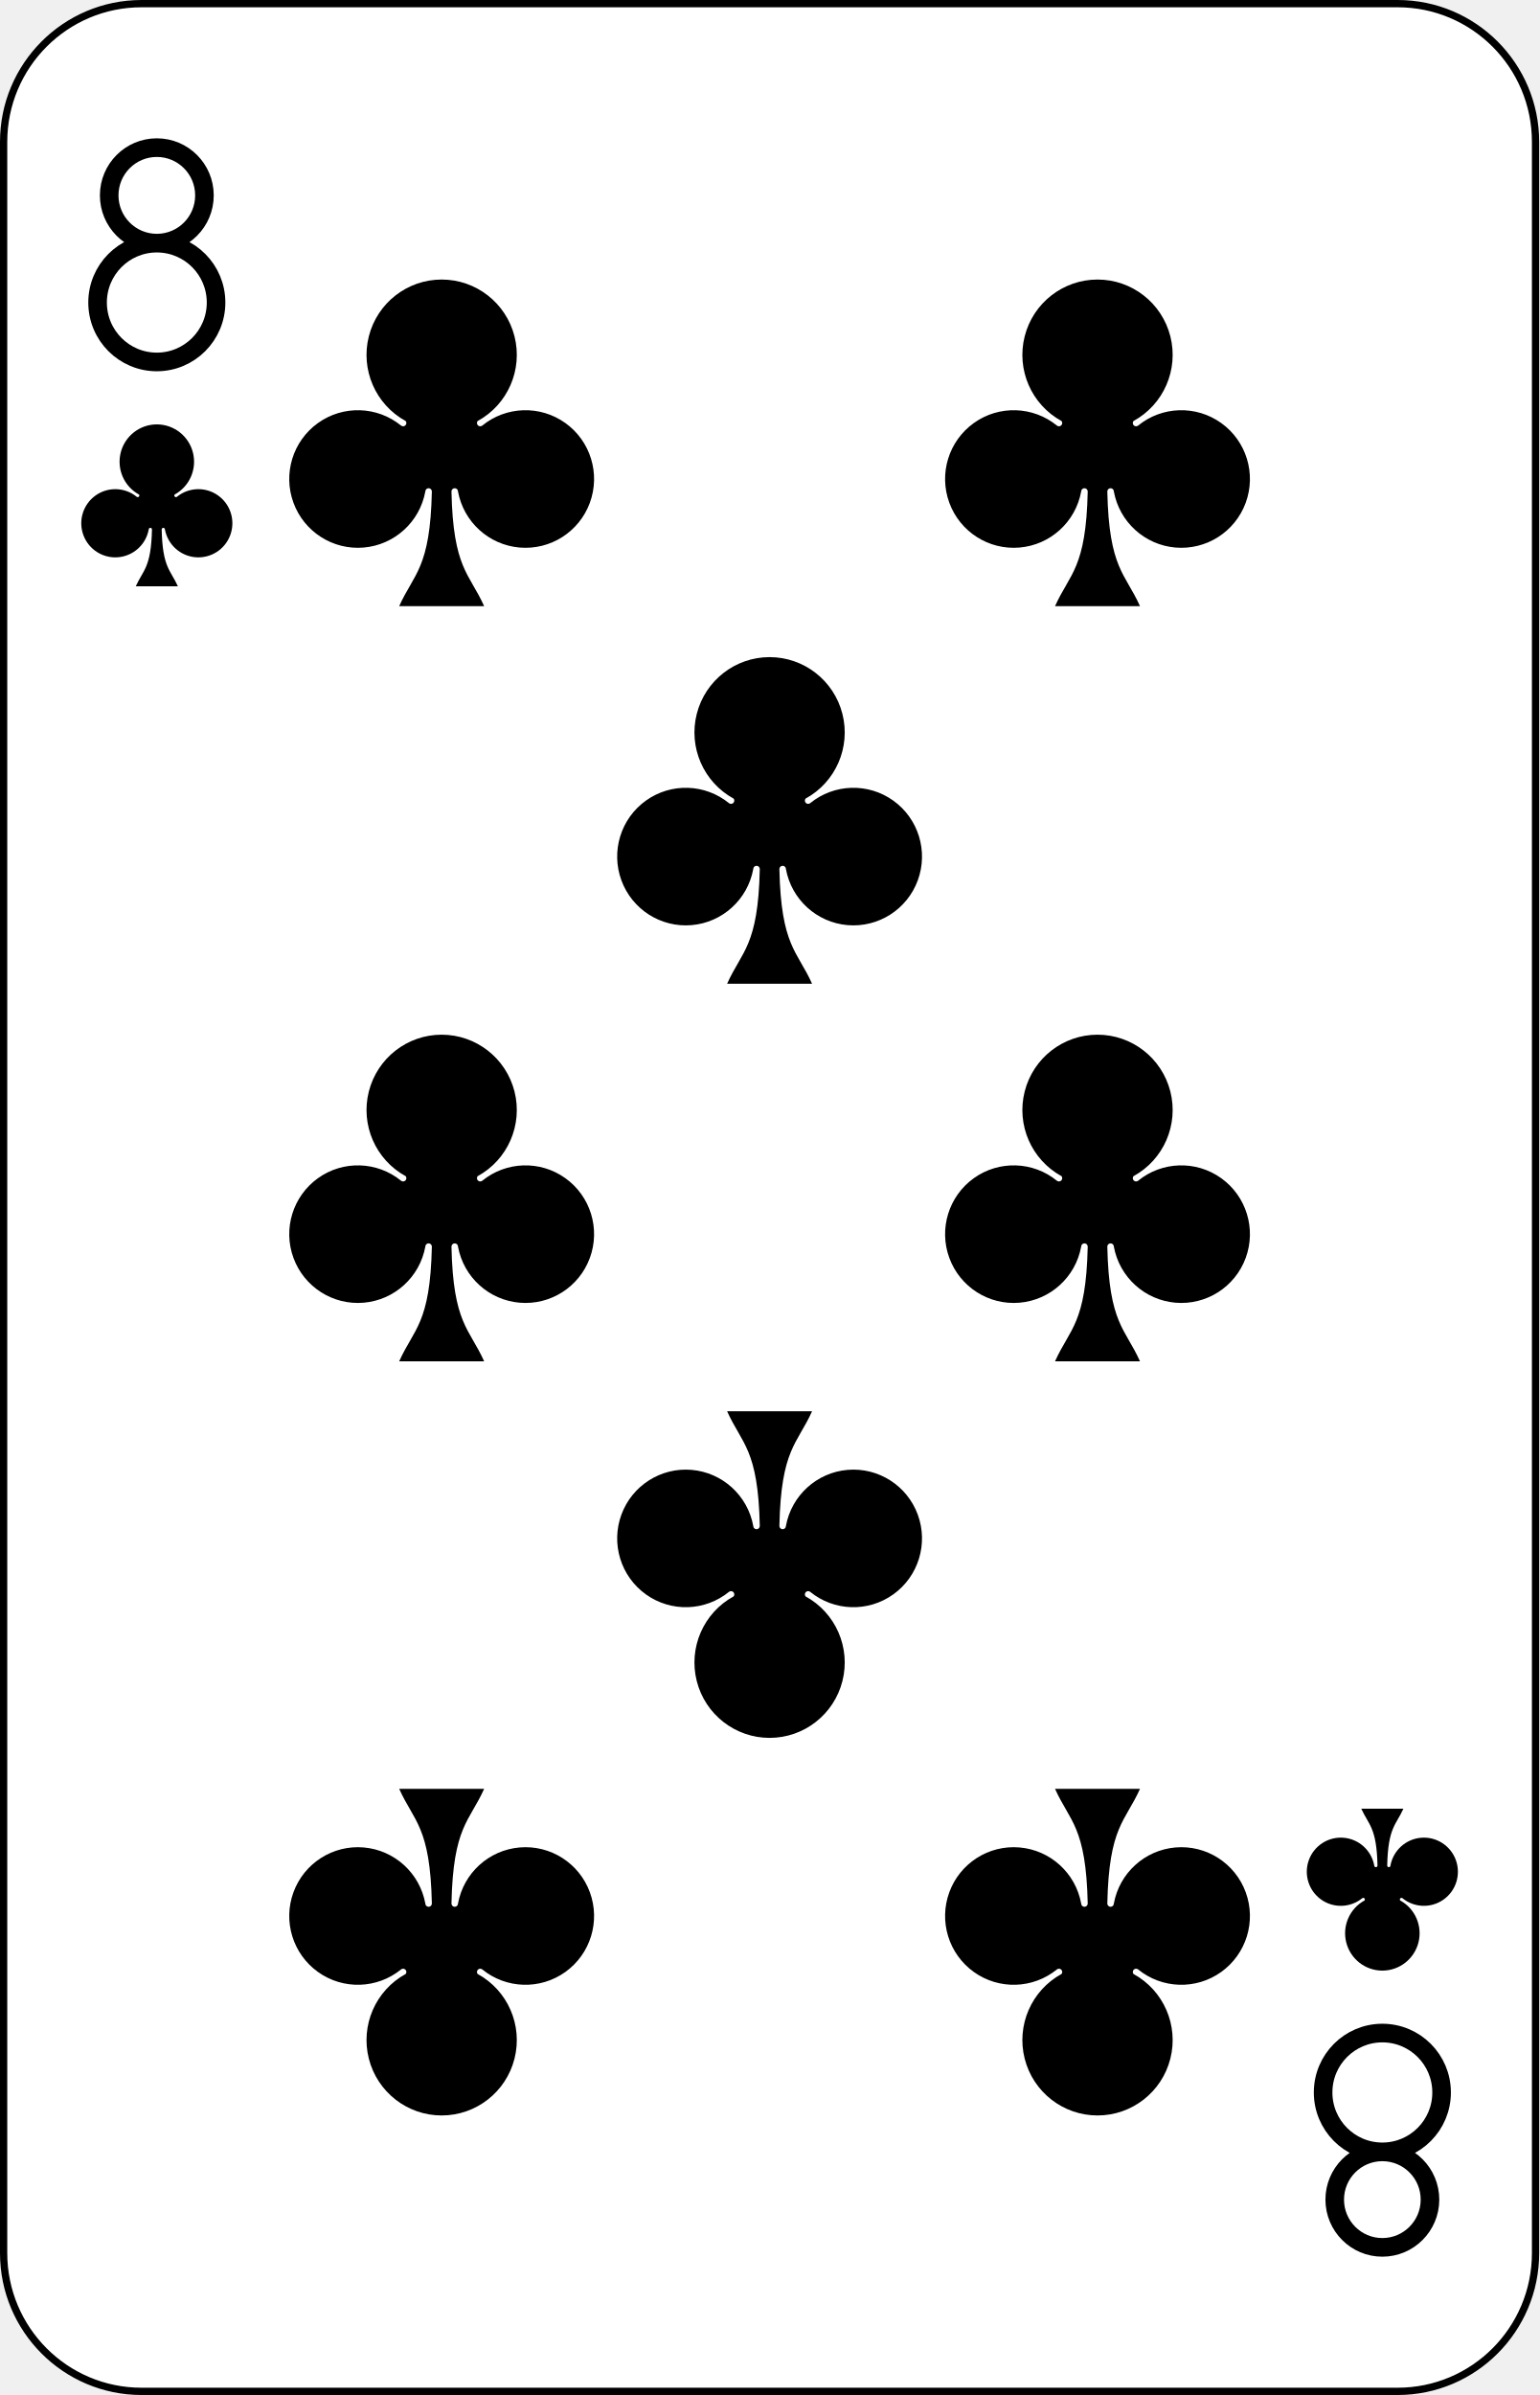
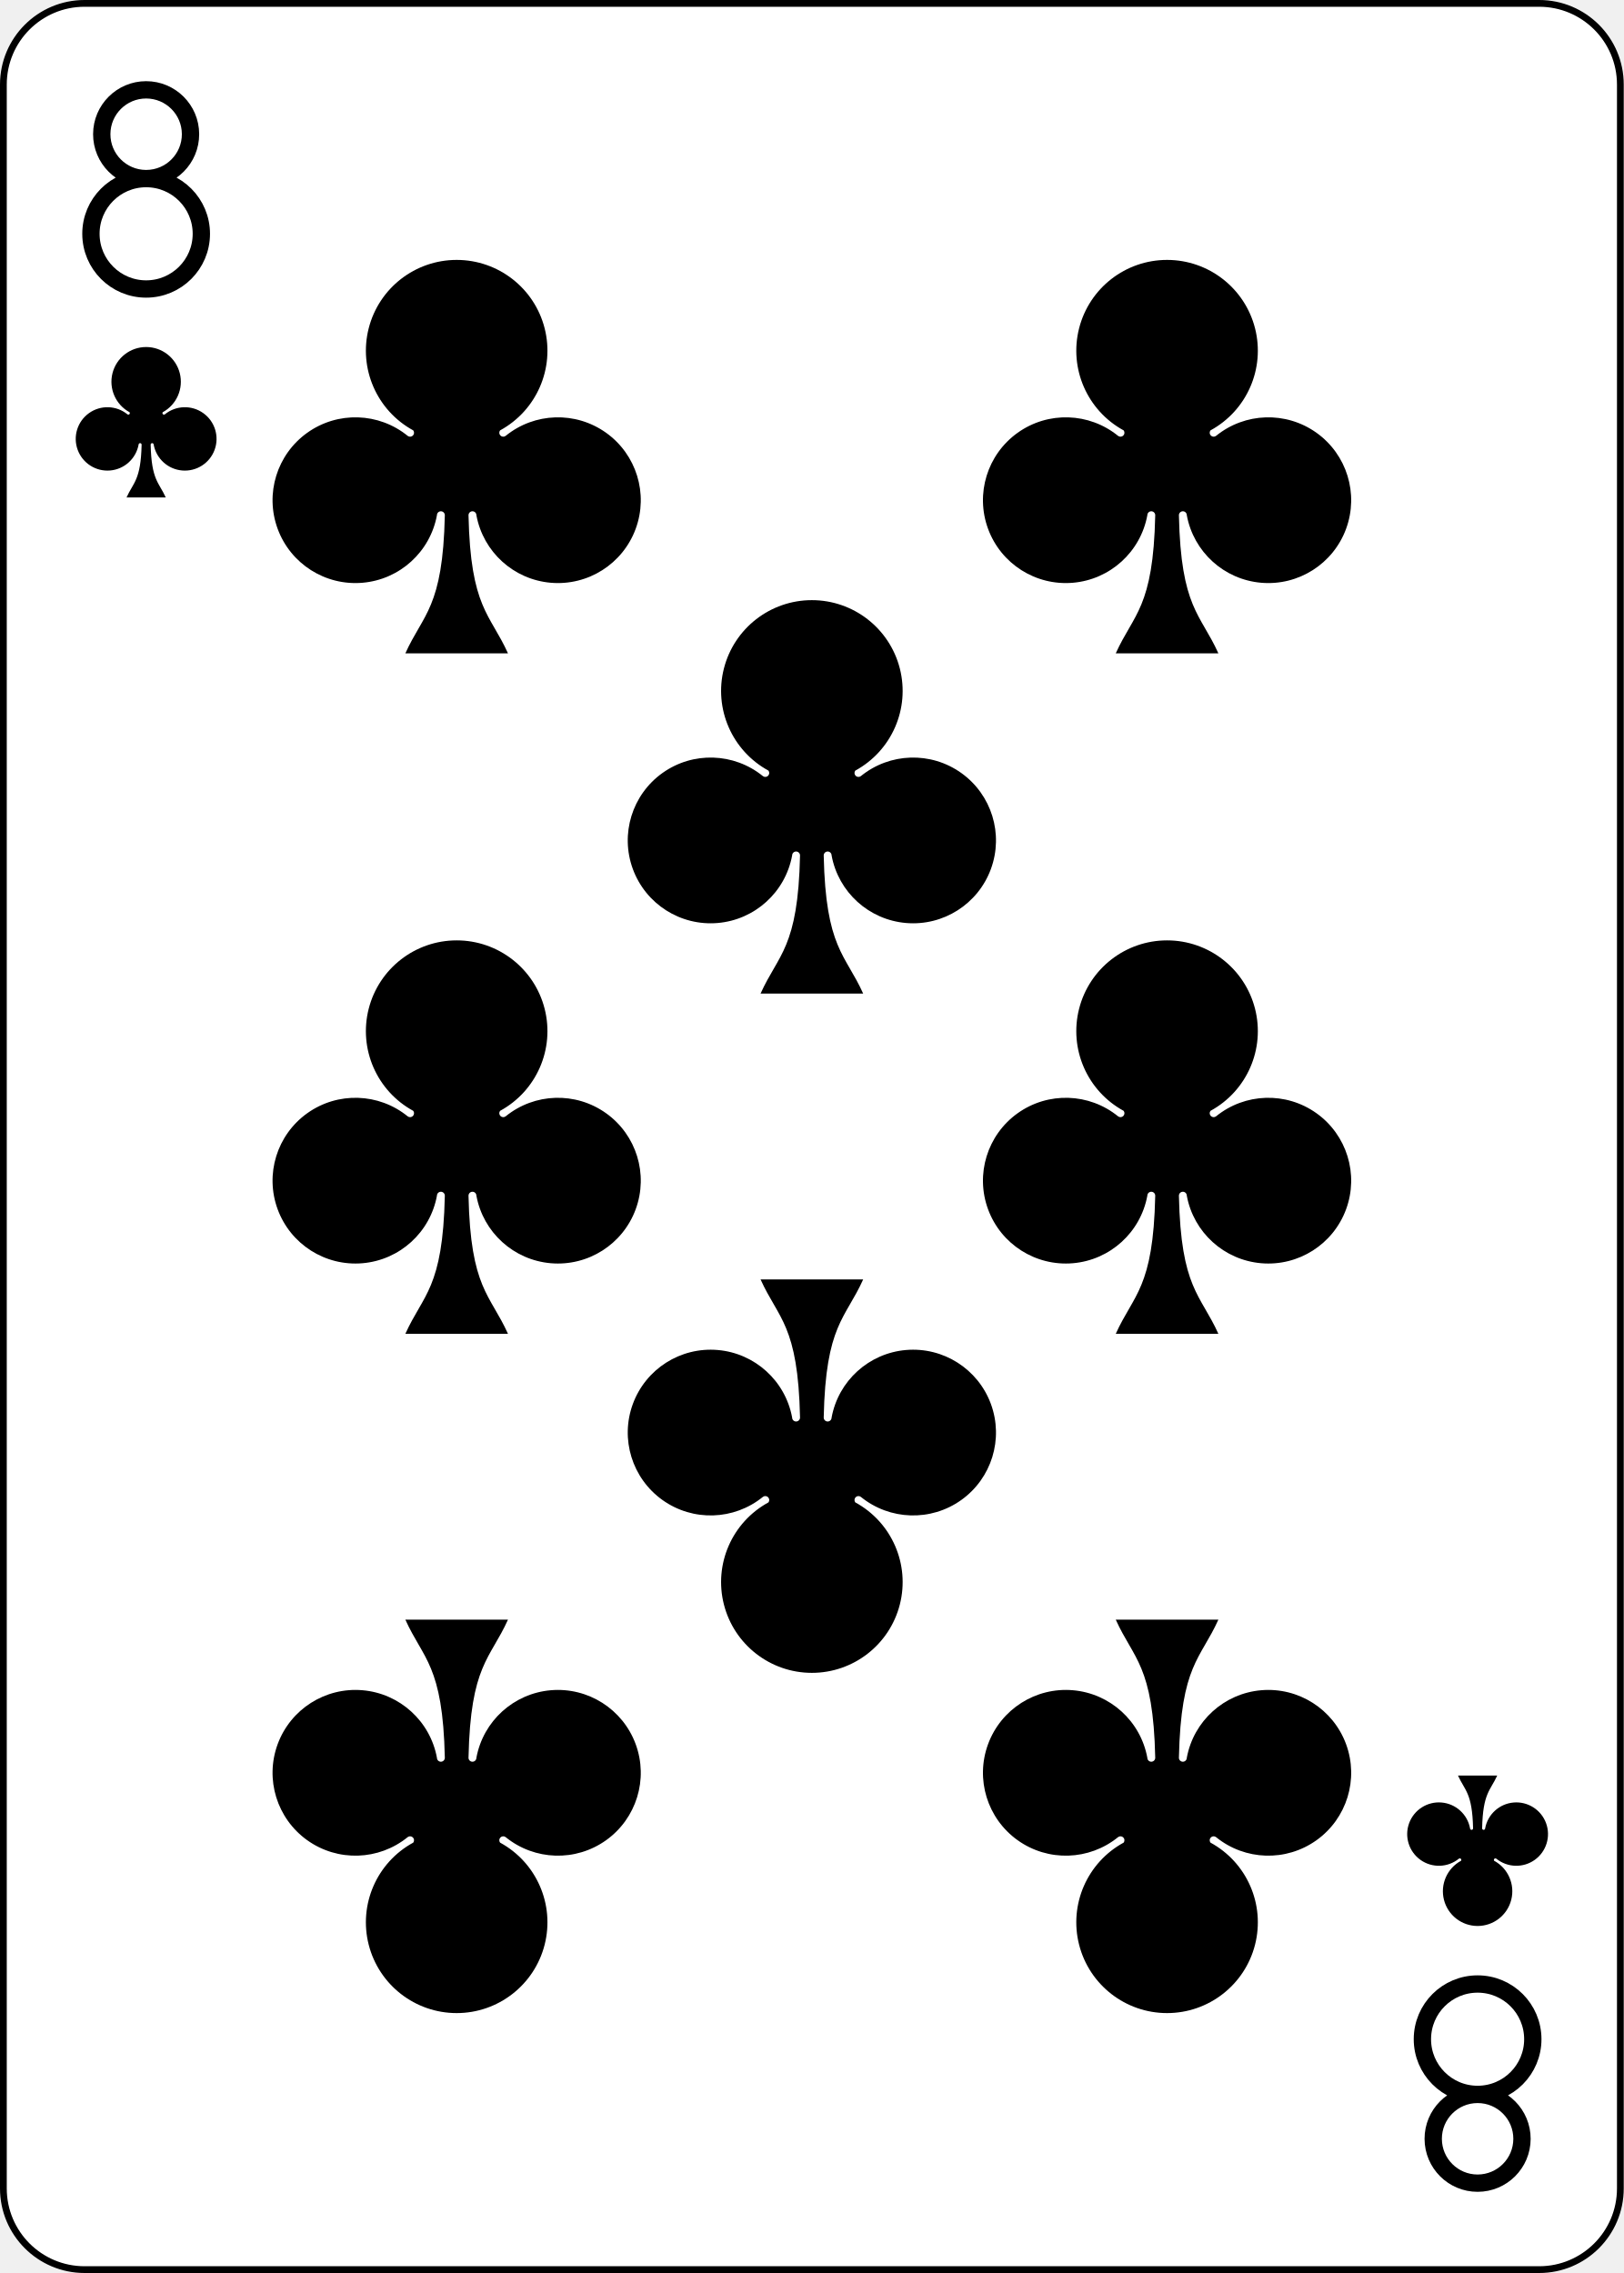
- <svg xmlns="http://www.w3.org/2000/svg" xmlns:xlink="http://www.w3.org/1999/xlink" class="card" face="8C" height="3.5in" preserveAspectRatio="none" viewBox="-106 -164.5 212 329" width="2.25in">
+ <svg xmlns="http://www.w3.org/2000/svg" xmlns:xlink="http://www.w3.org/1999/xlink" class="card" face="8C" height="3.5in" preserveAspectRatio="none" viewBox="-120 -168 240 336" width="2.5in">
  <defs>
    <symbol id="SC8" viewBox="-600 -600 1200 1200" preserveAspectRatio="xMinYMid">
      <path d="M30 150C35 385 85 400 130 500L-130 500C-85 400 -35 385 -30 150A10 10 0 0 0 -50 150A210 210 0 1 1 -124 -51A10 10 0 0 0 -110 -65A230 230 0 1 1 110 -65A10 10 0 0 0 124 -51A210 210 0 1 1 50 150A10 10 0 0 0 30 150Z" fill="black" />
    </symbol>
    <symbol id="VC8" viewBox="-500 -500 1000 1000" preserveAspectRatio="xMinYMid">
      <path d="M-1 -50A205 205 0 1 1 1 -50L-1 -50A255 255 0 1 0 1 -50Z" stroke="black" stroke-width="80" stroke-linecap="square" stroke-miterlimit="1.5" fill="none" />
    </symbol>
  </defs>
-   <rect width="211" height="328" x="-105.5" y="-164" rx="19" ry="19" fill="white" stroke="black" />
-   <use xlink:href="#VC8" height="32" width="32" x="-100.4" y="-145.5" />
-   <use xlink:href="#SC8" height="26.769" width="26.769" x="-97.784" y="-108.5" />
-   <use xlink:href="#SC8" height="54" width="54" x="-72.167" y="-130.735" />
-   <use xlink:href="#SC8" height="54" width="54" x="18.167" y="-130.735" />
-   <use xlink:href="#SC8" height="54" width="54" x="-27" y="-78.867" />
-   <use xlink:href="#SC8" height="54" width="54" x="-72.167" y="-27" />
-   <use xlink:href="#SC8" height="54" width="54" x="18.167" y="-27" />
+   <rect width="239" height="335" x="-119.5" y="-167.5" rx="12" ry="12" fill="white" stroke="black" />
+   <use xlink:href="#VC8" height="32" width="32" x="-114.4" y="-156" />
+   <use xlink:href="#SC8" height="26.769" width="26.769" x="-111.784" y="-119" />
+   <use xlink:href="#SC8" height="70" width="70" x="-87.501" y="-135.588" />
+   <use xlink:href="#SC8" height="70" width="70" x="17.501" y="-135.588" />
+   <use xlink:href="#SC8" height="70" width="70" x="-35" y="-85.294" />
+   <use xlink:href="#SC8" height="70" width="70" x="-87.501" y="-35" />
+   <use xlink:href="#SC8" height="70" width="70" x="17.501" y="-35" />
  <g transform="rotate(180)">
-     <use xlink:href="#VC8" height="32" width="32" x="-100.4" y="-145.5" />
-     <use xlink:href="#SC8" height="26.769" width="26.769" x="-97.784" y="-108.5" />
-     <use xlink:href="#SC8" height="54" width="54" x="-72.167" y="-130.735" />
-     <use xlink:href="#SC8" height="54" width="54" x="18.167" y="-130.735" />
-     <use xlink:href="#SC8" height="54" width="54" x="-27" y="-78.867" />
+     <use xlink:href="#VC8" height="32" width="32" x="-114.4" y="-156" />
+     <use xlink:href="#SC8" height="26.769" width="26.769" x="-111.784" y="-119" />
+     <use xlink:href="#SC8" height="70" width="70" x="-87.501" y="-135.588" />
+     <use xlink:href="#SC8" height="70" width="70" x="17.501" y="-135.588" />
+     <use xlink:href="#SC8" height="70" width="70" x="-35" y="-85.294" />
  </g>
</svg>
